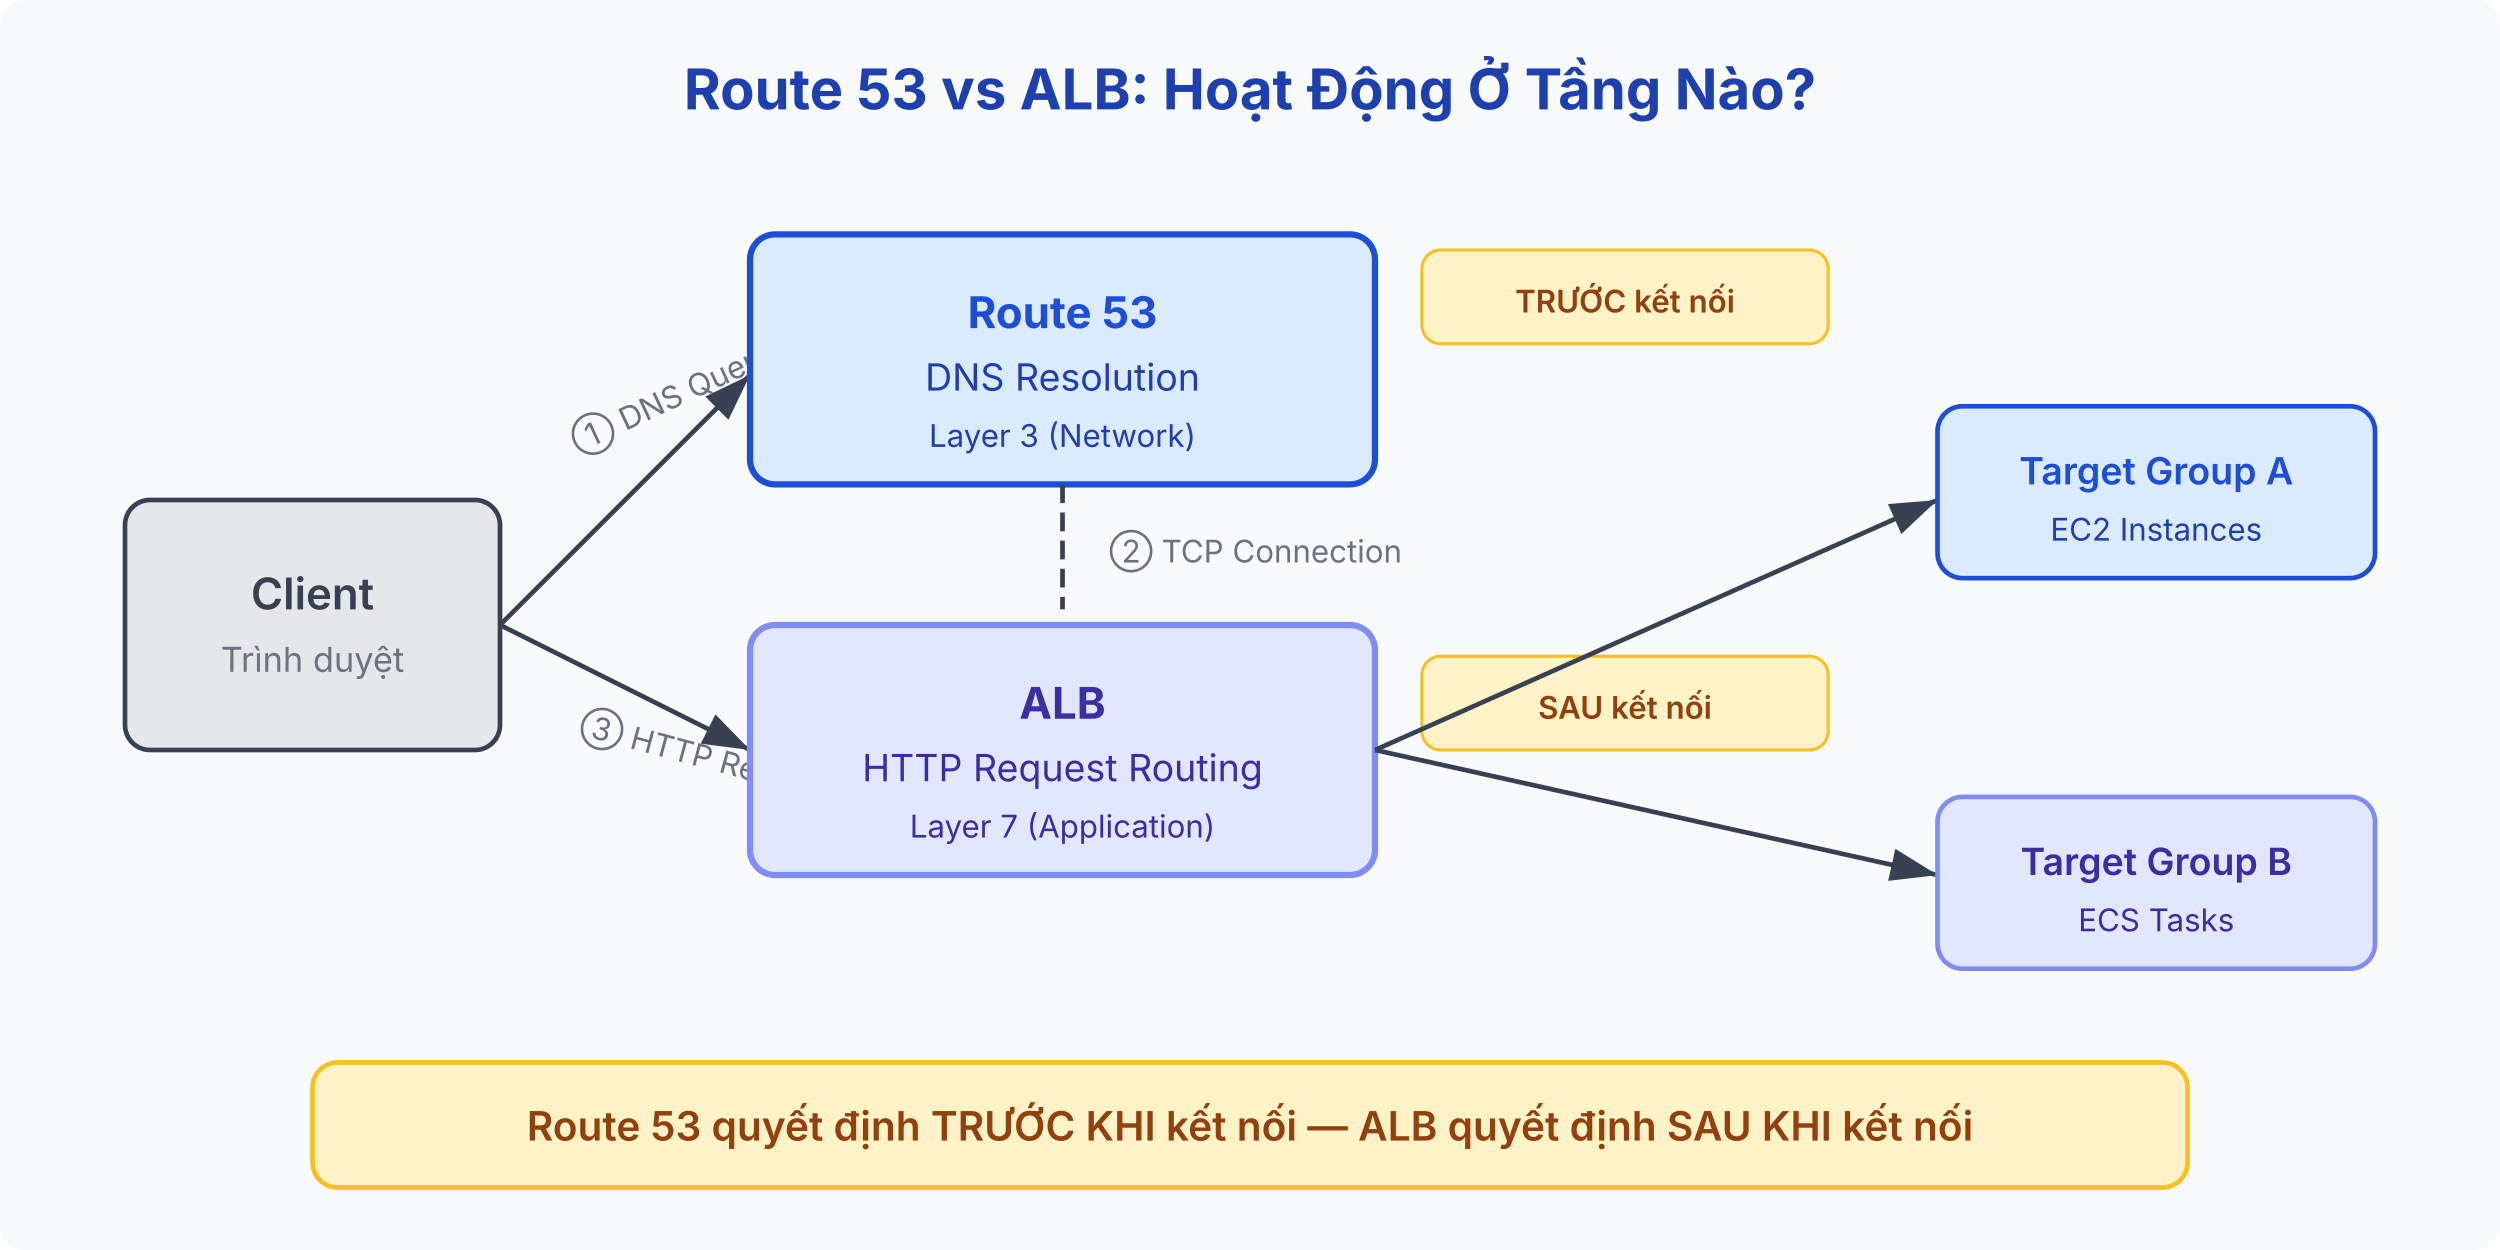
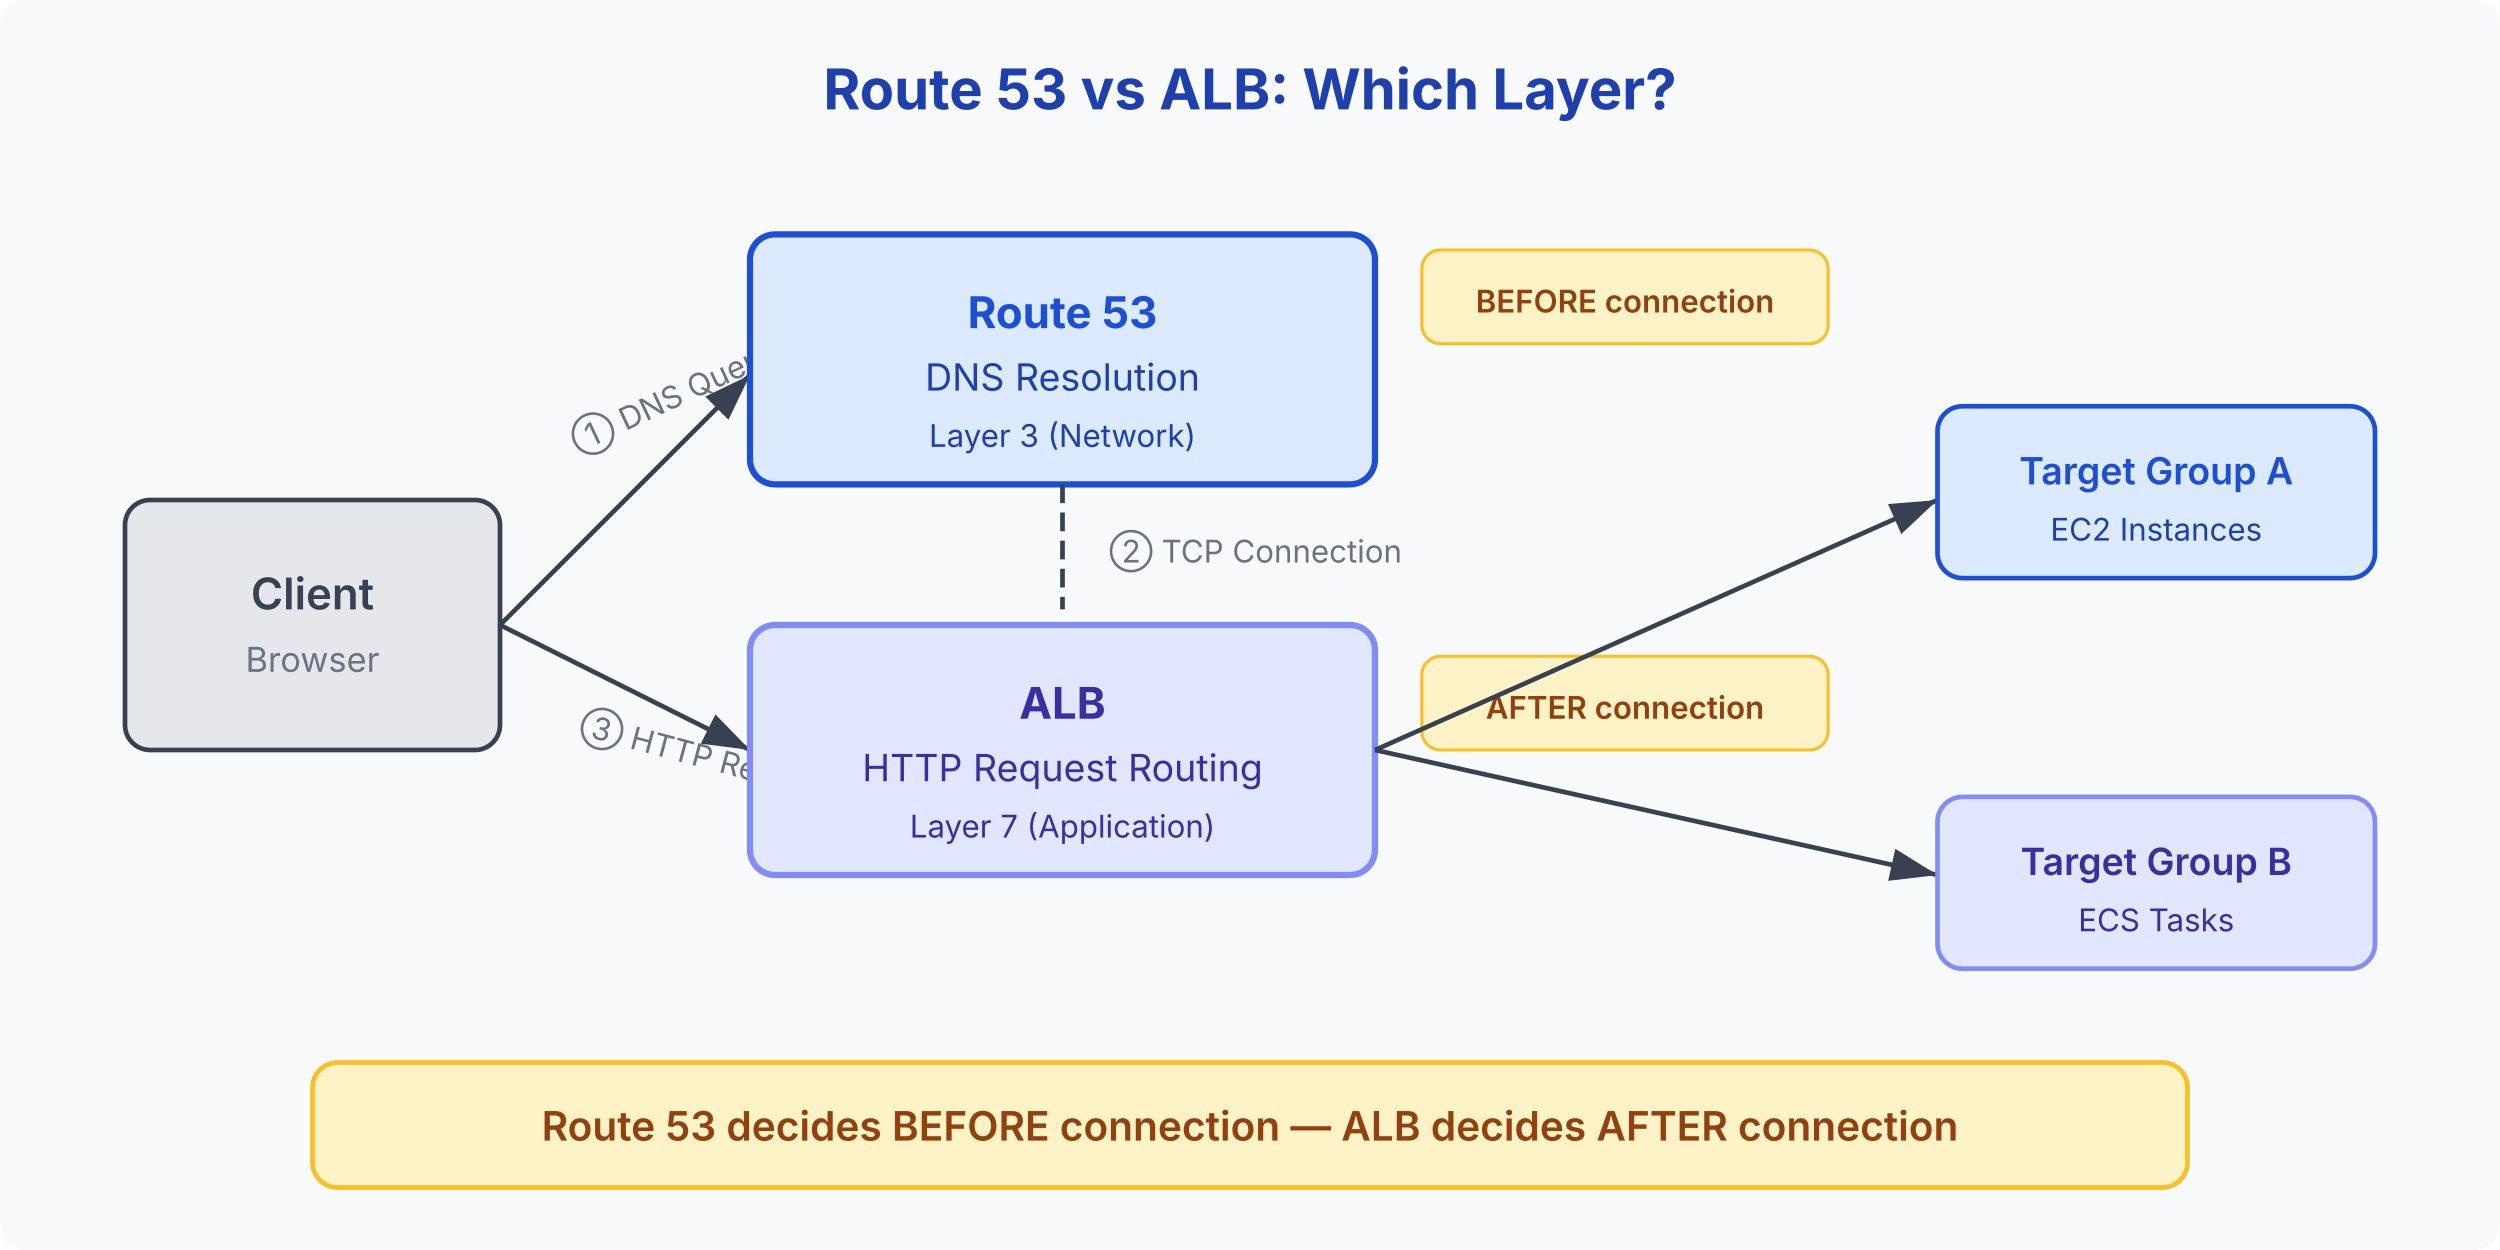
<svg xmlns="http://www.w3.org/2000/svg" viewBox="0 0 800 400" font-family="system-ui, -apple-system, sans-serif">
  <defs>
    <marker id="arrow" markerWidth="10" markerHeight="7" refX="10" refY="3.5" orient="auto">
      <polygon points="0 0, 10 3.5, 0 7" fill="#374151" />
    </marker>
  </defs>
  <rect width="800" height="400" fill="#f9fafb" rx="8" />
-   <text x="400" y="35" text-anchor="middle" font-size="18" font-weight="700" fill="#1e40af">Route 53 vs ALB: Hoạt Động Ở Tầng Nào?</text>
+   <text x="400" y="35" text-anchor="middle" font-size="18" font-weight="700" fill="#1e40af">Route 53 vs ALB: Which Layer?</text>
  <rect x="40" y="160" width="120" height="80" rx="8" fill="#e5e7eb" stroke="#374151" stroke-width="1.5" />
  <text x="100" y="195" text-anchor="middle" font-size="14" font-weight="600" fill="#374151">Client</text>
-   <text x="100" y="215" text-anchor="middle" font-size="11" fill="#6b7280">Trình duyệt</text>
+   <text x="100" y="215" text-anchor="middle" font-size="11" fill="#6b7280">Browser</text>
  <line x1="160" y1="200" x2="240" y2="120" stroke="#374151" stroke-width="1.5" marker-end="url(#arrow)" />
  <text x="185" y="145" font-size="10" fill="#6b7280" transform="rotate(-25 185 145)">① DNS Query</text>
  <rect x="240" y="75" width="200" height="80" rx="8" fill="#dbeafe" stroke="#1d4ed8" stroke-width="2" />
  <text x="340" y="105" text-anchor="middle" font-size="14" font-weight="700" fill="#1d4ed8">Route 53</text>
  <text x="340" y="125" text-anchor="middle" font-size="12" fill="#1e40af">DNS Resolution</text>
  <text x="340" y="143" text-anchor="middle" font-size="10" fill="#1e40af">Layer 3 (Network)</text>
  <rect x="455" y="80" width="130" height="30" rx="6" fill="#fef3c7" stroke="#fbbf24" stroke-width="1" />
-   <text x="520" y="100" text-anchor="middle" font-size="10" font-weight="600" fill="#92400e">TRƯỚC kết nối</text>
+   <text x="520" y="100" text-anchor="middle" font-size="10" font-weight="600" fill="#92400e">BEFORE connection</text>
  <line x1="340" y1="155" x2="340" y2="195" stroke="#374151" stroke-width="1.5" stroke-dasharray="6 3" />
  <text x="355" y="180" font-size="10" fill="#6b7280">② TCP Connection</text>
  <line x1="160" y1="200" x2="240" y2="240" stroke="#374151" stroke-width="1.5" marker-end="url(#arrow)" />
  <text x="185" y="235" font-size="10" fill="#6b7280" transform="rotate(15 185 235)">③ HTTP Request</text>
  <rect x="240" y="200" width="200" height="80" rx="8" fill="#e0e7ff" stroke="#818cf8" stroke-width="2" />
  <text x="340" y="230" text-anchor="middle" font-size="14" font-weight="700" fill="#3730a3">ALB</text>
  <text x="340" y="250" text-anchor="middle" font-size="12" fill="#3730a3">HTTP Request Routing</text>
  <text x="340" y="268" text-anchor="middle" font-size="10" fill="#3730a3">Layer 7 (Application)</text>
  <rect x="455" y="210" width="130" height="30" rx="6" fill="#fef3c7" stroke="#fbbf24" stroke-width="1" />
-   <text x="520" y="230" text-anchor="middle" font-size="10" font-weight="600" fill="#92400e">SAU kết nối</text>
+   <text x="520" y="230" text-anchor="middle" font-size="10" font-weight="600" fill="#92400e">AFTER connection</text>
  <line x1="440" y1="240" x2="620" y2="160" stroke="#374151" stroke-width="1.5" marker-end="url(#arrow)" />
  <line x1="440" y1="240" x2="620" y2="280" stroke="#374151" stroke-width="1.5" marker-end="url(#arrow)" />
  <rect x="620" y="130" width="140" height="55" rx="8" fill="#dbeafe" stroke="#1d4ed8" stroke-width="1.5" />
  <text x="690" y="155" text-anchor="middle" font-size="12" font-weight="600" fill="#1d4ed8">Target Group A</text>
  <text x="690" y="173" text-anchor="middle" font-size="10" fill="#1e40af">EC2 Instances</text>
  <rect x="620" y="255" width="140" height="55" rx="8" fill="#e0e7ff" stroke="#818cf8" stroke-width="1.5" />
  <text x="690" y="280" text-anchor="middle" font-size="12" font-weight="600" fill="#3730a3">Target Group B</text>
  <text x="690" y="298" text-anchor="middle" font-size="10" fill="#3730a3">ECS Tasks</text>
  <rect x="100" y="340" width="600" height="40" rx="8" fill="#fef3c7" stroke="#fbbf24" stroke-width="1.5" />
-   <text x="400" y="365" text-anchor="middle" font-size="13" font-weight="600" fill="#92400e">Route 53 quyết định TRƯỚC KHI kết nối — ALB quyết định SAU KHI kết nối</text>
+   <text x="400" y="365" text-anchor="middle" font-size="13" font-weight="600" fill="#92400e">Route 53 decides BEFORE connection — ALB decides AFTER connection</text>
</svg>
